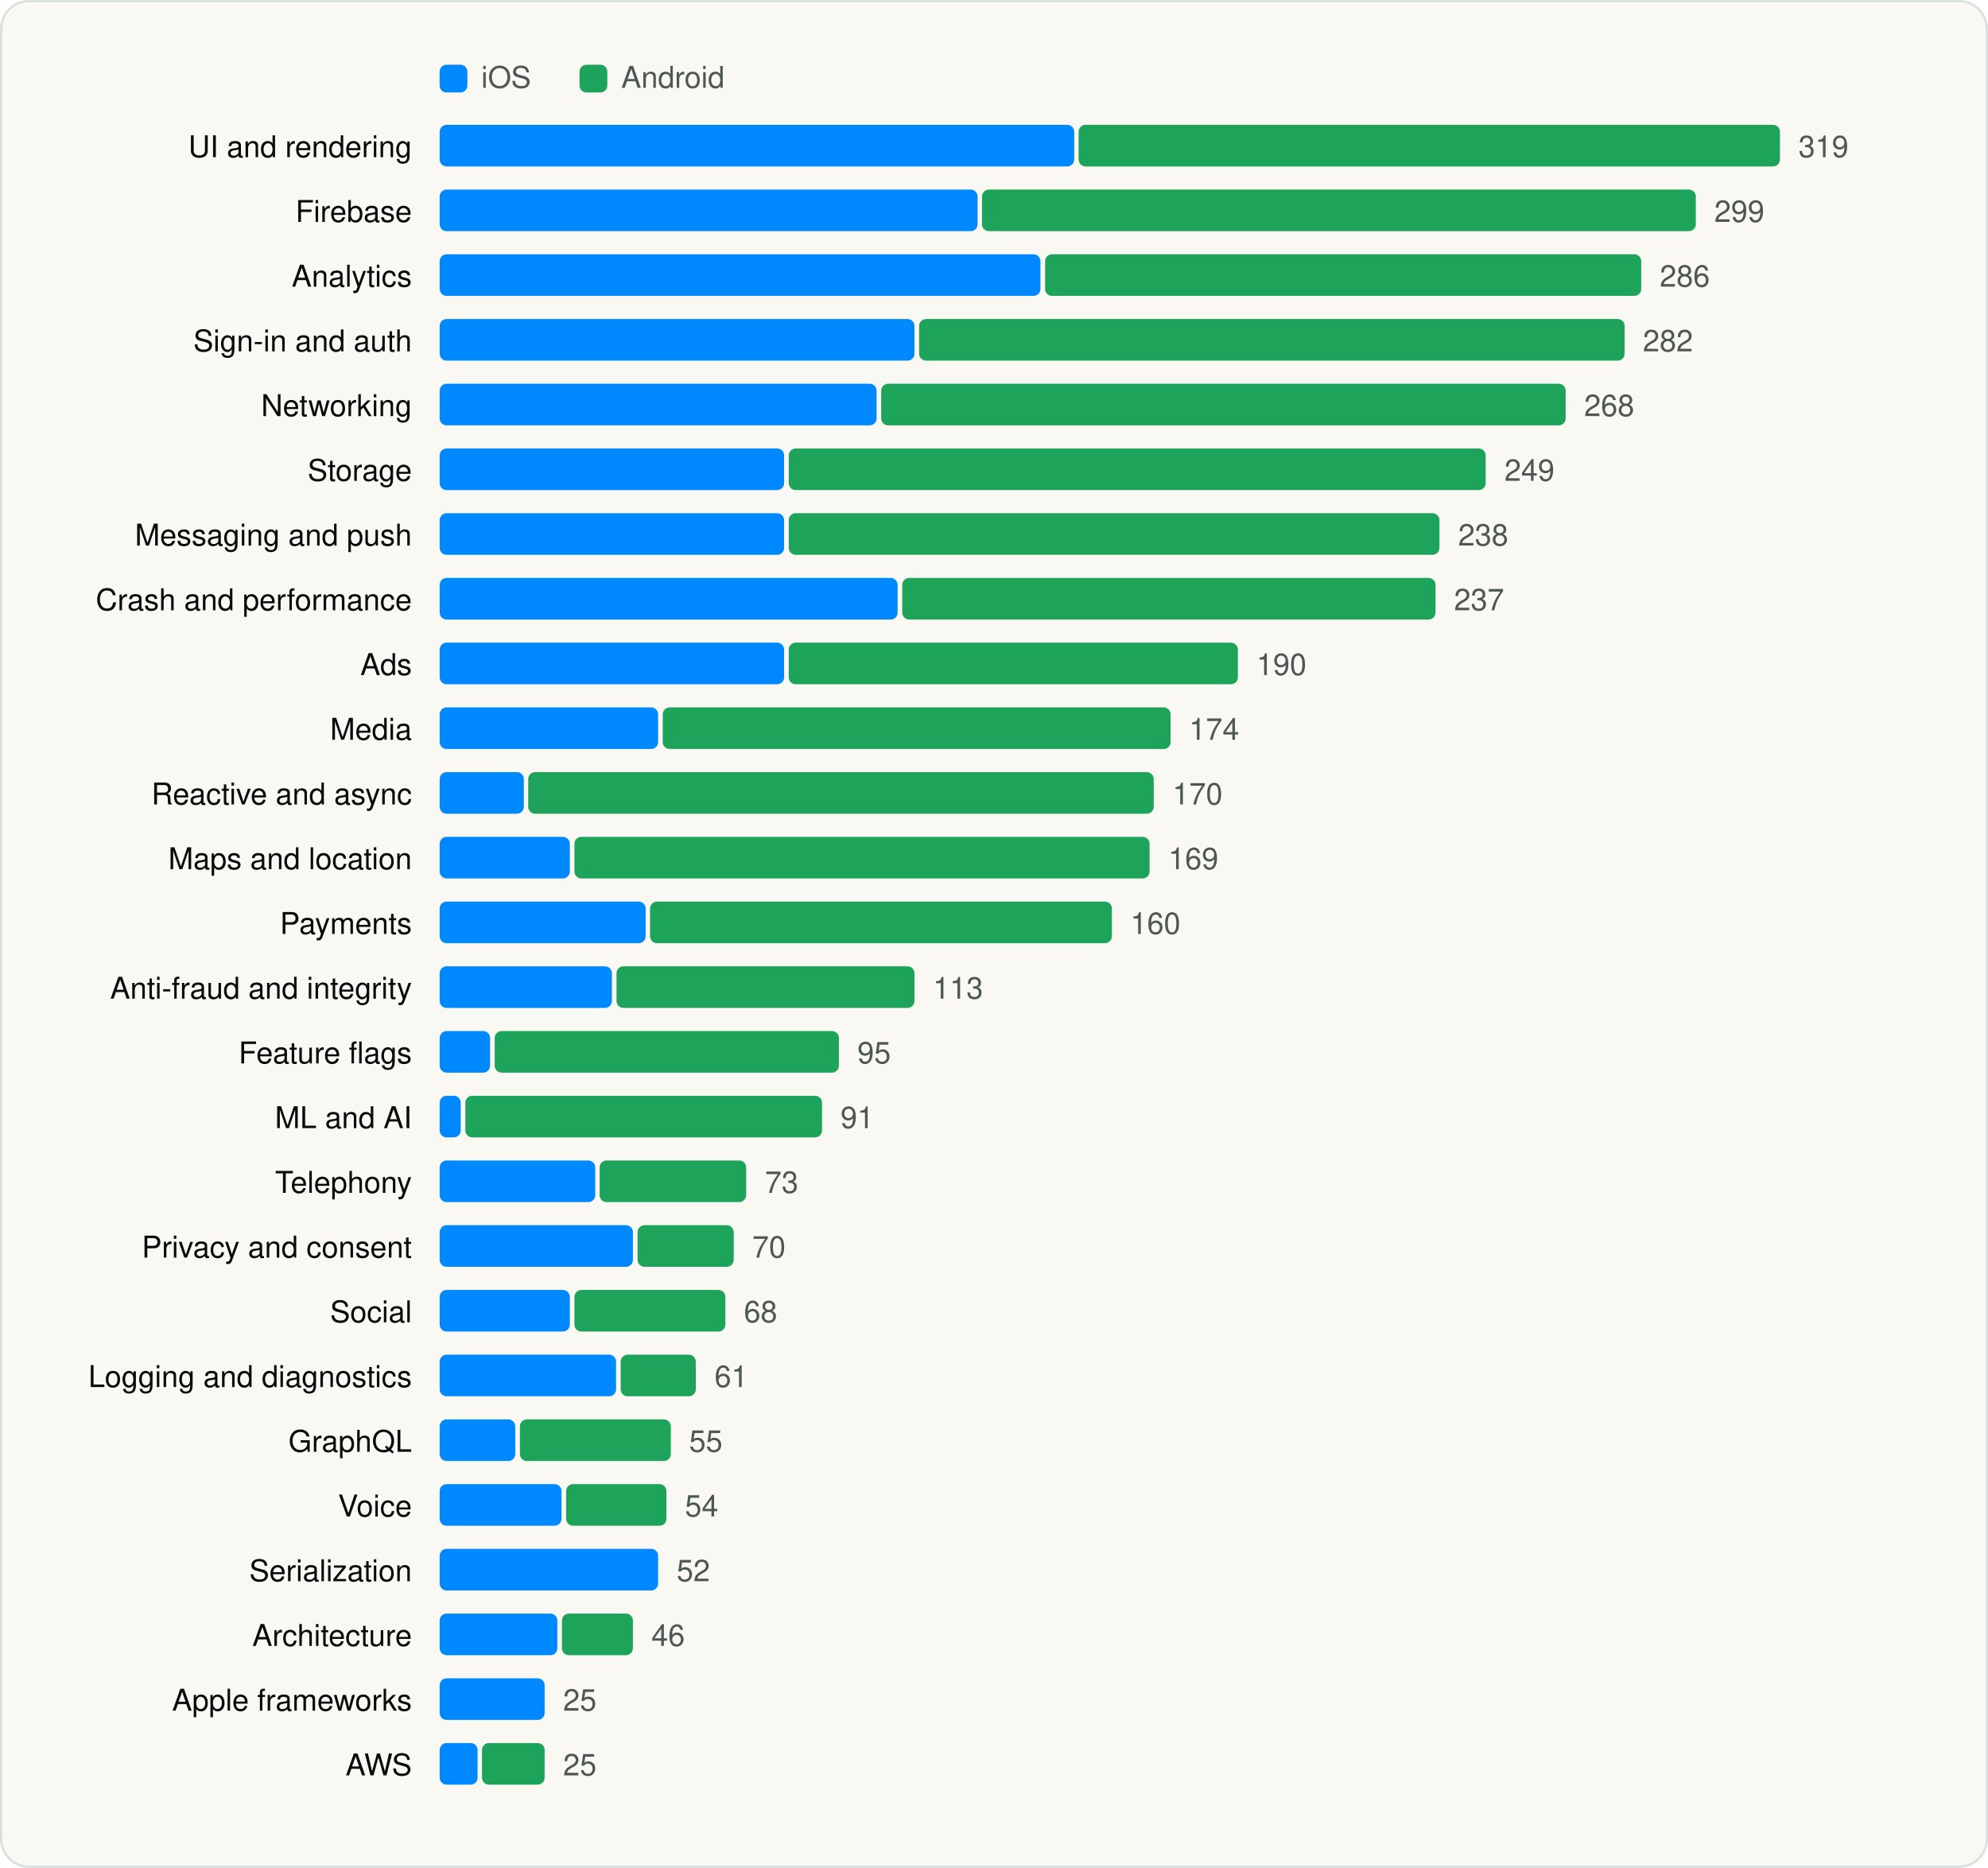
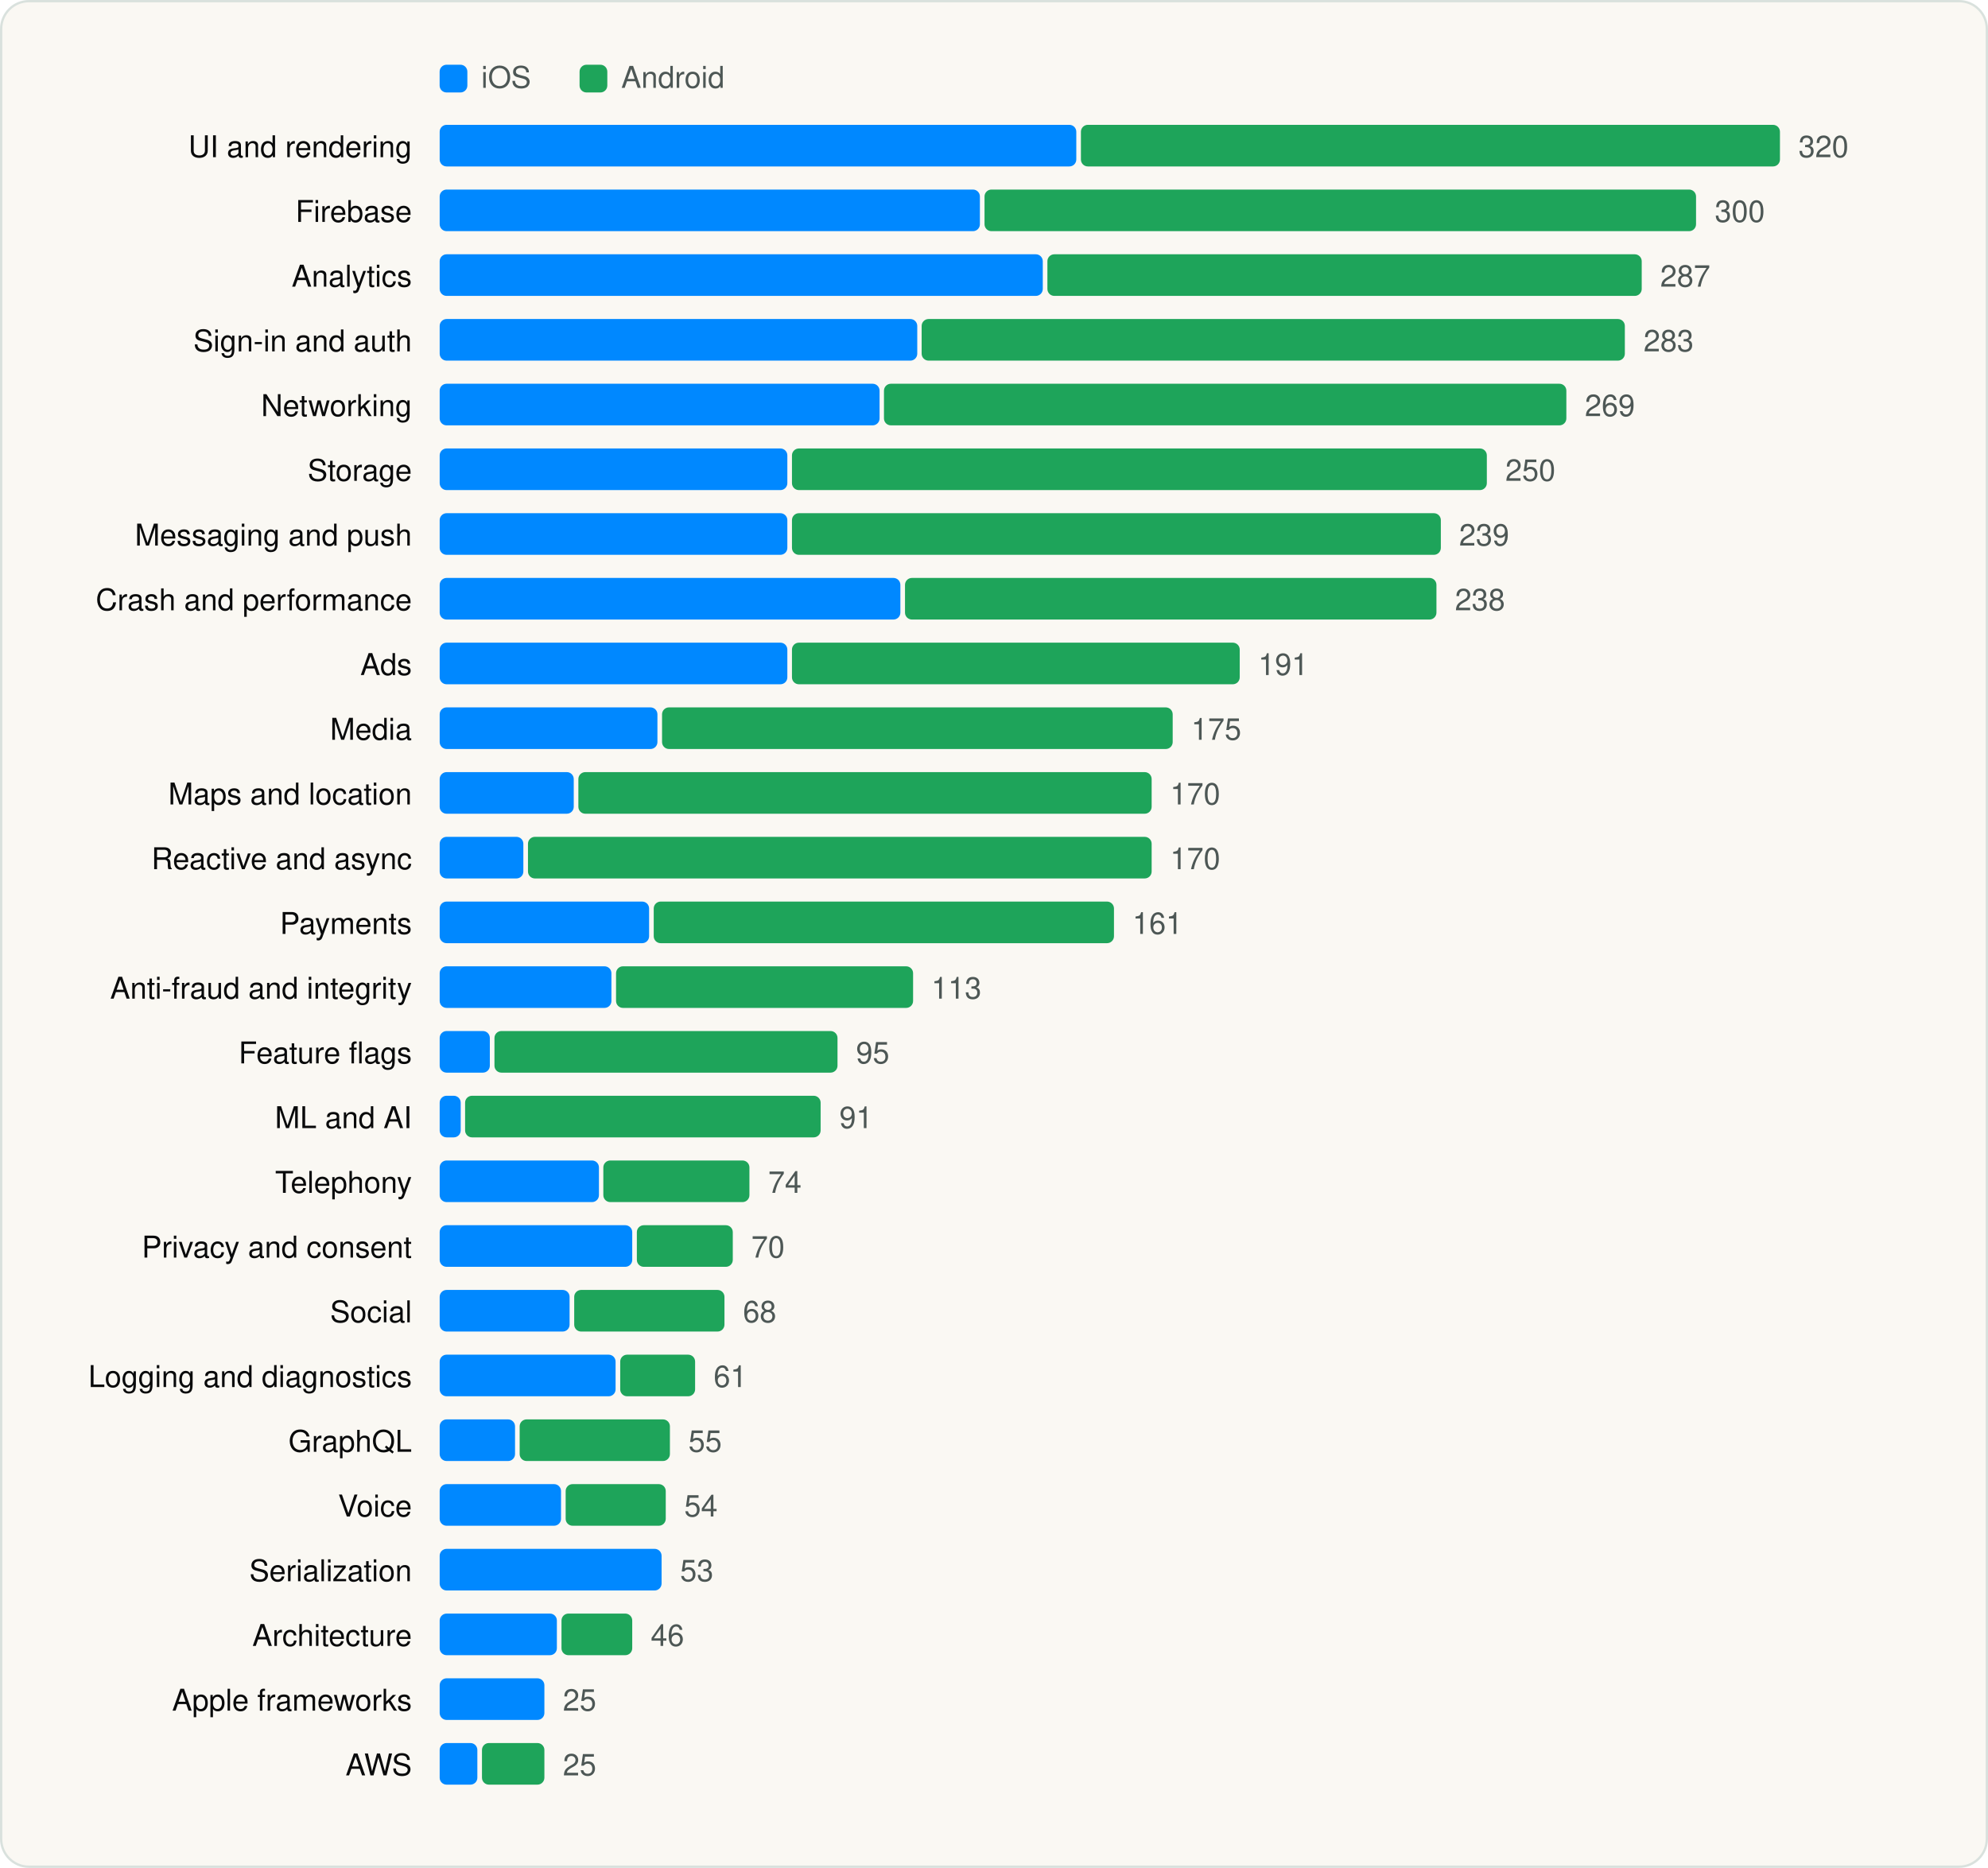
<svg xmlns="http://www.w3.org/2000/svg" viewBox="0 0 860 808" width="860" height="808" role="img" aria-label="SDK categories" font-family="Geist, -apple-system, BlinkMacSystemFont, 'Segoe UI', Helvetica, Arial, sans-serif">
  <rect x="0.5" y="0.5" width="859" height="807" rx="12" fill="#FAF8F3" stroke="#D9E1DD" />
  <g transform="translate(20 20)">
    <rect x="170.18" y="8" width="12" height="12" rx="3" fill="#0088FF" />
    <text x="188.18" y="18" font-size="13" fill="#4D5755">iOS</text>
    <rect x="230.72" y="8" width="12" height="12" rx="3" fill="#1EA45A" />
    <text x="248.72" y="18" font-size="13" fill="#4D5755">Android</text>
    <text x="158.18" y="48" font-size="13" text-anchor="end" fill="#090A0B">UI and rendering</text>
-     <rect x="170.2" y="34" width="274.5" height="18" rx="3" fill="#0088FF" />
-     <rect x="446.6" y="34" width="303.4" height="18" rx="3" fill="#1EA45A" />
-     <text x="758.0" y="48" font-size="13" fill="#4D5755">319</text>
+     <rect x="170.2" y="34" width="275.4" height="18" rx="3" fill="#0088FF" />
+     <rect x="447.6" y="34" width="302.4" height="18" rx="3" fill="#1EA45A" />
+     <text x="758.0" y="48" font-size="13" fill="#4D5755">320</text>
    <text x="158.18" y="76" font-size="13" text-anchor="end" fill="#090A0B">Firebase</text>
-     <rect x="170.2" y="62" width="232.7" height="18" rx="3" fill="#0088FF" />
-     <rect x="404.8" y="62" width="308.8" height="18" rx="3" fill="#1EA45A" />
-     <text x="721.6" y="76" font-size="13" fill="#4D5755">299</text>
+     <rect x="170.2" y="62" width="233.7" height="18" rx="3" fill="#0088FF" />
+     <rect x="405.9" y="62" width="307.8" height="18" rx="3" fill="#1EA45A" />
+     <text x="721.8" y="76" font-size="13" fill="#4D5755">300</text>
    <text x="158.18" y="104" font-size="13" text-anchor="end" fill="#090A0B">Analytics</text>
-     <rect x="170.2" y="90" width="259.9" height="18" rx="3" fill="#0088FF" />
-     <rect x="432.1" y="90" width="257.9" height="18" rx="3" fill="#1EA45A" />
-     <text x="698.0" y="104" font-size="13" fill="#4D5755">286</text>
+     <rect x="170.2" y="90" width="260.9" height="18" rx="3" fill="#0088FF" />
+     <rect x="433.1" y="90" width="257.1" height="18" rx="3" fill="#1EA45A" />
+     <text x="698.2" y="104" font-size="13" fill="#4D5755">287</text>
    <text x="158.18" y="132" font-size="13" text-anchor="end" fill="#090A0B">Sign-in and auth</text>
-     <rect x="170.2" y="118" width="205.4" height="18" rx="3" fill="#0088FF" />
-     <rect x="377.6" y="118" width="305.2" height="18" rx="3" fill="#1EA45A" />
-     <text x="690.7" y="132" font-size="13" fill="#4D5755">282</text>
+     <rect x="170.2" y="118" width="206.6" height="18" rx="3" fill="#0088FF" />
+     <rect x="378.7" y="118" width="304.2" height="18" rx="3" fill="#1EA45A" />
+     <text x="691.0" y="132" font-size="13" fill="#4D5755">283</text>
    <text x="158.18" y="160" font-size="13" text-anchor="end" fill="#090A0B">Networking</text>
-     <rect x="170.2" y="146" width="189.0" height="18" rx="3" fill="#0088FF" />
-     <rect x="361.2" y="146" width="296.1" height="18" rx="3" fill="#1EA45A" />
-     <text x="665.3" y="160" font-size="13" fill="#4D5755">268</text>
+     <rect x="170.2" y="146" width="190.3" height="18" rx="3" fill="#0088FF" />
+     <rect x="362.4" y="146" width="295.2" height="18" rx="3" fill="#1EA45A" />
+     <text x="665.6" y="160" font-size="13" fill="#4D5755">269</text>
    <text x="158.18" y="188" font-size="13" text-anchor="end" fill="#090A0B">Storage</text>
-     <rect x="170.2" y="174" width="149.0" height="18" rx="3" fill="#0088FF" />
-     <rect x="321.2" y="174" width="301.5" height="18" rx="3" fill="#1EA45A" />
-     <text x="630.8" y="188" font-size="13" fill="#4D5755">249</text>
+     <rect x="170.2" y="174" width="150.4" height="18" rx="3" fill="#0088FF" />
+     <rect x="322.6" y="174" width="300.6" height="18" rx="3" fill="#1EA45A" />
+     <text x="631.2" y="188" font-size="13" fill="#4D5755">250</text>
    <text x="158.18" y="216" font-size="13" text-anchor="end" fill="#090A0B">Messaging and push</text>
-     <rect x="170.2" y="202" width="149.0" height="18" rx="3" fill="#0088FF" />
-     <rect x="321.2" y="202" width="281.5" height="18" rx="3" fill="#1EA45A" />
-     <text x="610.8" y="216" font-size="13" fill="#4D5755">238</text>
+     <rect x="170.2" y="202" width="150.4" height="18" rx="3" fill="#0088FF" />
+     <rect x="322.6" y="202" width="280.7" height="18" rx="3" fill="#1EA45A" />
+     <text x="611.2" y="216" font-size="13" fill="#4D5755">239</text>
    <text x="158.18" y="244" font-size="13" text-anchor="end" fill="#090A0B">Crash and performance</text>
-     <rect x="170.2" y="230" width="198.1" height="18" rx="3" fill="#0088FF" />
-     <rect x="370.3" y="230" width="230.7" height="18" rx="3" fill="#1EA45A" />
-     <text x="609.0" y="244" font-size="13" fill="#4D5755">237</text>
+     <rect x="170.2" y="230" width="199.3" height="18" rx="3" fill="#0088FF" />
+     <rect x="371.5" y="230" width="229.9" height="18" rx="3" fill="#1EA45A" />
+     <text x="609.4" y="244" font-size="13" fill="#4D5755">238</text>
    <text x="158.18" y="272" font-size="13" text-anchor="end" fill="#090A0B">Ads</text>
-     <rect x="170.2" y="258" width="149.0" height="18" rx="3" fill="#0088FF" />
-     <rect x="321.2" y="258" width="194.3" height="18" rx="3" fill="#1EA45A" />
-     <text x="523.5" y="272" font-size="13" fill="#4D5755">190</text>
+     <rect x="170.2" y="258" width="150.4" height="18" rx="3" fill="#0088FF" />
+     <rect x="322.6" y="258" width="193.7" height="18" rx="3" fill="#1EA45A" />
+     <text x="524.3" y="272" font-size="13" fill="#4D5755">191</text>
    <text x="158.18" y="300" font-size="13" text-anchor="end" fill="#090A0B">Media</text>
-     <rect x="170.2" y="286" width="94.5" height="18" rx="3" fill="#0088FF" />
-     <rect x="266.7" y="286" width="219.7" height="18" rx="3" fill="#1EA45A" />
-     <text x="494.4" y="300" font-size="13" fill="#4D5755">174</text>
-     <text x="158.18" y="328" font-size="13" text-anchor="end" fill="#090A0B">Reactive and async</text>
-     <rect x="170.2" y="314" width="36.4" height="18" rx="3" fill="#0088FF" />
-     <rect x="208.5" y="314" width="270.6" height="18" rx="3" fill="#1EA45A" />
-     <text x="487.2" y="328" font-size="13" fill="#4D5755">170</text>
-     <text x="158.18" y="356" font-size="13" text-anchor="end" fill="#090A0B">Maps and location</text>
-     <rect x="170.2" y="342" width="56.3" height="18" rx="3" fill="#0088FF" />
-     <rect x="228.5" y="342" width="248.8" height="18" rx="3" fill="#1EA45A" />
-     <text x="485.4" y="356" font-size="13" fill="#4D5755">169</text>
+     <rect x="170.2" y="286" width="94.2" height="18" rx="3" fill="#0088FF" />
+     <rect x="266.4" y="286" width="220.9" height="18" rx="3" fill="#1EA45A" />
+     <text x="495.3" y="300" font-size="13" fill="#4D5755">175</text>
+     <text x="158.18" y="328" font-size="13" text-anchor="end" fill="#090A0B">Maps and location</text>
+     <rect x="170.2" y="314" width="58.0" height="18" rx="3" fill="#0088FF" />
+     <rect x="230.2" y="314" width="248.0" height="18" rx="3" fill="#1EA45A" />
+     <text x="486.2" y="328" font-size="13" fill="#4D5755">170</text>
+     <text x="158.18" y="356" font-size="13" text-anchor="end" fill="#090A0B">Reactive and async</text>
+     <rect x="170.2" y="342" width="36.2" height="18" rx="3" fill="#0088FF" />
+     <rect x="208.4" y="342" width="269.8" height="18" rx="3" fill="#1EA45A" />
+     <text x="486.2" y="356" font-size="13" fill="#4D5755">170</text>
    <text x="158.18" y="384" font-size="13" text-anchor="end" fill="#090A0B">Payments</text>
-     <rect x="170.2" y="370" width="89.1" height="18" rx="3" fill="#0088FF" />
-     <rect x="261.2" y="370" width="199.8" height="18" rx="3" fill="#1EA45A" />
-     <text x="469.0" y="384" font-size="13" fill="#4D5755">160</text>
+     <rect x="170.2" y="370" width="90.6" height="18" rx="3" fill="#0088FF" />
+     <rect x="262.8" y="370" width="199.1" height="18" rx="3" fill="#1EA45A" />
+     <text x="469.9" y="384" font-size="13" fill="#4D5755">161</text>
    <text x="158.18" y="412" font-size="13" text-anchor="end" fill="#090A0B">Anti-fraud and integrity</text>
-     <rect x="170.2" y="398" width="74.5" height="18" rx="3" fill="#0088FF" />
-     <rect x="246.7" y="398" width="128.9" height="18" rx="3" fill="#1EA45A" />
-     <text x="383.6" y="412" font-size="13" fill="#4D5755">113</text>
+     <rect x="170.2" y="398" width="74.3" height="18" rx="3" fill="#0088FF" />
+     <rect x="246.5" y="398" width="128.5" height="18" rx="3" fill="#1EA45A" />
+     <text x="382.9" y="412" font-size="13" fill="#4D5755">113</text>
    <text x="158.18" y="440" font-size="13" text-anchor="end" fill="#090A0B">Feature flags</text>
-     <rect x="170.2" y="426" width="21.8" height="18" rx="3" fill="#0088FF" />
-     <rect x="194.0" y="426" width="148.9" height="18" rx="3" fill="#1EA45A" />
-     <text x="350.9" y="440" font-size="13" fill="#4D5755">95</text>
+     <rect x="170.2" y="426" width="21.7" height="18" rx="3" fill="#0088FF" />
+     <rect x="193.9" y="426" width="148.4" height="18" rx="3" fill="#1EA45A" />
+     <text x="350.3" y="440" font-size="13" fill="#4D5755">95</text>
    <text x="158.18" y="468" font-size="13" text-anchor="end" fill="#090A0B">ML and AI</text>
    <rect x="170.2" y="454" width="9.1" height="18" rx="3" fill="#0088FF" />
-     <rect x="181.3" y="454" width="154.3" height="18" rx="3" fill="#1EA45A" />
-     <text x="343.6" y="468" font-size="13" fill="#4D5755">91</text>
+     <rect x="181.2" y="454" width="153.8" height="18" rx="3" fill="#1EA45A" />
+     <text x="343.1" y="468" font-size="13" fill="#4D5755">91</text>
    <text x="158.18" y="496" font-size="13" text-anchor="end" fill="#090A0B">Telephony</text>
-     <rect x="170.2" y="482" width="67.3" height="18" rx="3" fill="#0088FF" />
-     <rect x="239.4" y="482" width="63.4" height="18" rx="3" fill="#1EA45A" />
-     <text x="310.9" y="496" font-size="13" fill="#4D5755">73</text>
+     <rect x="170.2" y="482" width="68.9" height="18" rx="3" fill="#0088FF" />
+     <rect x="241.0" y="482" width="63.2" height="18" rx="3" fill="#1EA45A" />
+     <text x="312.3" y="496" font-size="13" fill="#4D5755">74</text>
    <text x="158.18" y="524" font-size="13" text-anchor="end" fill="#090A0B">Privacy and consent</text>
-     <rect x="170.2" y="510" width="83.6" height="18" rx="3" fill="#0088FF" />
-     <rect x="255.8" y="510" width="41.6" height="18" rx="3" fill="#1EA45A" />
-     <text x="305.4" y="524" font-size="13" fill="#4D5755">70</text>
+     <rect x="170.2" y="510" width="83.3" height="18" rx="3" fill="#0088FF" />
+     <rect x="255.5" y="510" width="41.5" height="18" rx="3" fill="#1EA45A" />
+     <text x="305.0" y="524" font-size="13" fill="#4D5755">70</text>
    <text x="158.18" y="552" font-size="13" text-anchor="end" fill="#090A0B">Social</text>
-     <rect x="170.2" y="538" width="56.3" height="18" rx="3" fill="#0088FF" />
-     <rect x="228.5" y="538" width="65.3" height="18" rx="3" fill="#1EA45A" />
-     <text x="301.8" y="552" font-size="13" fill="#4D5755">68</text>
+     <rect x="170.2" y="538" width="56.2" height="18" rx="3" fill="#0088FF" />
+     <rect x="228.4" y="538" width="65.0" height="18" rx="3" fill="#1EA45A" />
+     <text x="301.4" y="552" font-size="13" fill="#4D5755">68</text>
    <text x="158.18" y="580" font-size="13" text-anchor="end" fill="#090A0B">Logging and diagnostics</text>
-     <rect x="170.2" y="566" width="76.3" height="18" rx="3" fill="#0088FF" />
-     <rect x="248.5" y="566" width="32.5" height="18" rx="3" fill="#1EA45A" />
-     <text x="289.1" y="580" font-size="13" fill="#4D5755">61</text>
+     <rect x="170.2" y="566" width="76.1" height="18" rx="3" fill="#0088FF" />
+     <rect x="248.3" y="566" width="32.4" height="18" rx="3" fill="#1EA45A" />
+     <text x="288.7" y="580" font-size="13" fill="#4D5755">61</text>
    <text x="158.18" y="608" font-size="13" text-anchor="end" fill="#090A0B">GraphQL</text>
-     <rect x="170.2" y="594" width="32.7" height="18" rx="3" fill="#0088FF" />
-     <rect x="204.9" y="594" width="65.3" height="18" rx="3" fill="#1EA45A" />
-     <text x="278.1" y="608" font-size="13" fill="#4D5755">55</text>
+     <rect x="170.2" y="594" width="32.6" height="18" rx="3" fill="#0088FF" />
+     <rect x="204.8" y="594" width="65.0" height="18" rx="3" fill="#1EA45A" />
+     <text x="277.8" y="608" font-size="13" fill="#4D5755">55</text>
    <text x="158.18" y="636" font-size="13" text-anchor="end" fill="#090A0B">Voice</text>
-     <rect x="170.2" y="622" width="52.7" height="18" rx="3" fill="#0088FF" />
-     <rect x="224.9" y="622" width="43.4" height="18" rx="3" fill="#1EA45A" />
-     <text x="276.3" y="636" font-size="13" fill="#4D5755">54</text>
+     <rect x="170.2" y="622" width="52.5" height="18" rx="3" fill="#0088FF" />
+     <rect x="224.7" y="622" width="43.3" height="18" rx="3" fill="#1EA45A" />
+     <text x="276.0" y="636" font-size="13" fill="#4D5755">54</text>
    <text x="158.18" y="664" font-size="13" text-anchor="end" fill="#090A0B">Serialization</text>
-     <rect x="170.2" y="650" width="94.5" height="18" rx="3" fill="#0088FF" />
-     <text x="272.7" y="664" font-size="13" fill="#4D5755">52</text>
+     <rect x="170.2" y="650" width="96.0" height="18" rx="3" fill="#0088FF" />
+     <text x="274.2" y="664" font-size="13" fill="#4D5755">53</text>
    <text x="158.18" y="692" font-size="13" text-anchor="end" fill="#090A0B">Architecture</text>
-     <rect x="170.2" y="678" width="50.9" height="18" rx="3" fill="#0088FF" />
-     <rect x="223.1" y="678" width="30.7" height="18" rx="3" fill="#1EA45A" />
-     <text x="261.8" y="692" font-size="13" fill="#4D5755">46</text>
+     <rect x="170.2" y="678" width="50.7" height="18" rx="3" fill="#0088FF" />
+     <rect x="222.9" y="678" width="30.6" height="18" rx="3" fill="#1EA45A" />
+     <text x="261.5" y="692" font-size="13" fill="#4D5755">46</text>
    <text x="158.18" y="720" font-size="13" text-anchor="end" fill="#090A0B">Apple frameworks</text>
-     <rect x="170.2" y="706" width="45.4" height="18" rx="3" fill="#0088FF" />
-     <text x="223.6" y="720" font-size="13" fill="#4D5755">25</text>
+     <rect x="170.2" y="706" width="45.3" height="18" rx="3" fill="#0088FF" />
+     <text x="223.5" y="720" font-size="13" fill="#4D5755">25</text>
    <text x="158.18" y="748" font-size="13" text-anchor="end" fill="#090A0B">AWS</text>
-     <rect x="170.2" y="734" width="16.4" height="18" rx="3" fill="#0088FF" />
-     <rect x="188.5" y="734" width="27.1" height="18" rx="3" fill="#1EA45A" />
-     <text x="223.6" y="748" font-size="13" fill="#4D5755">25</text>
+     <rect x="170.2" y="734" width="16.3" height="18" rx="3" fill="#0088FF" />
+     <rect x="188.5" y="734" width="27.0" height="18" rx="3" fill="#1EA45A" />
+     <text x="223.5" y="748" font-size="13" fill="#4D5755">25</text>
  </g>
</svg>
